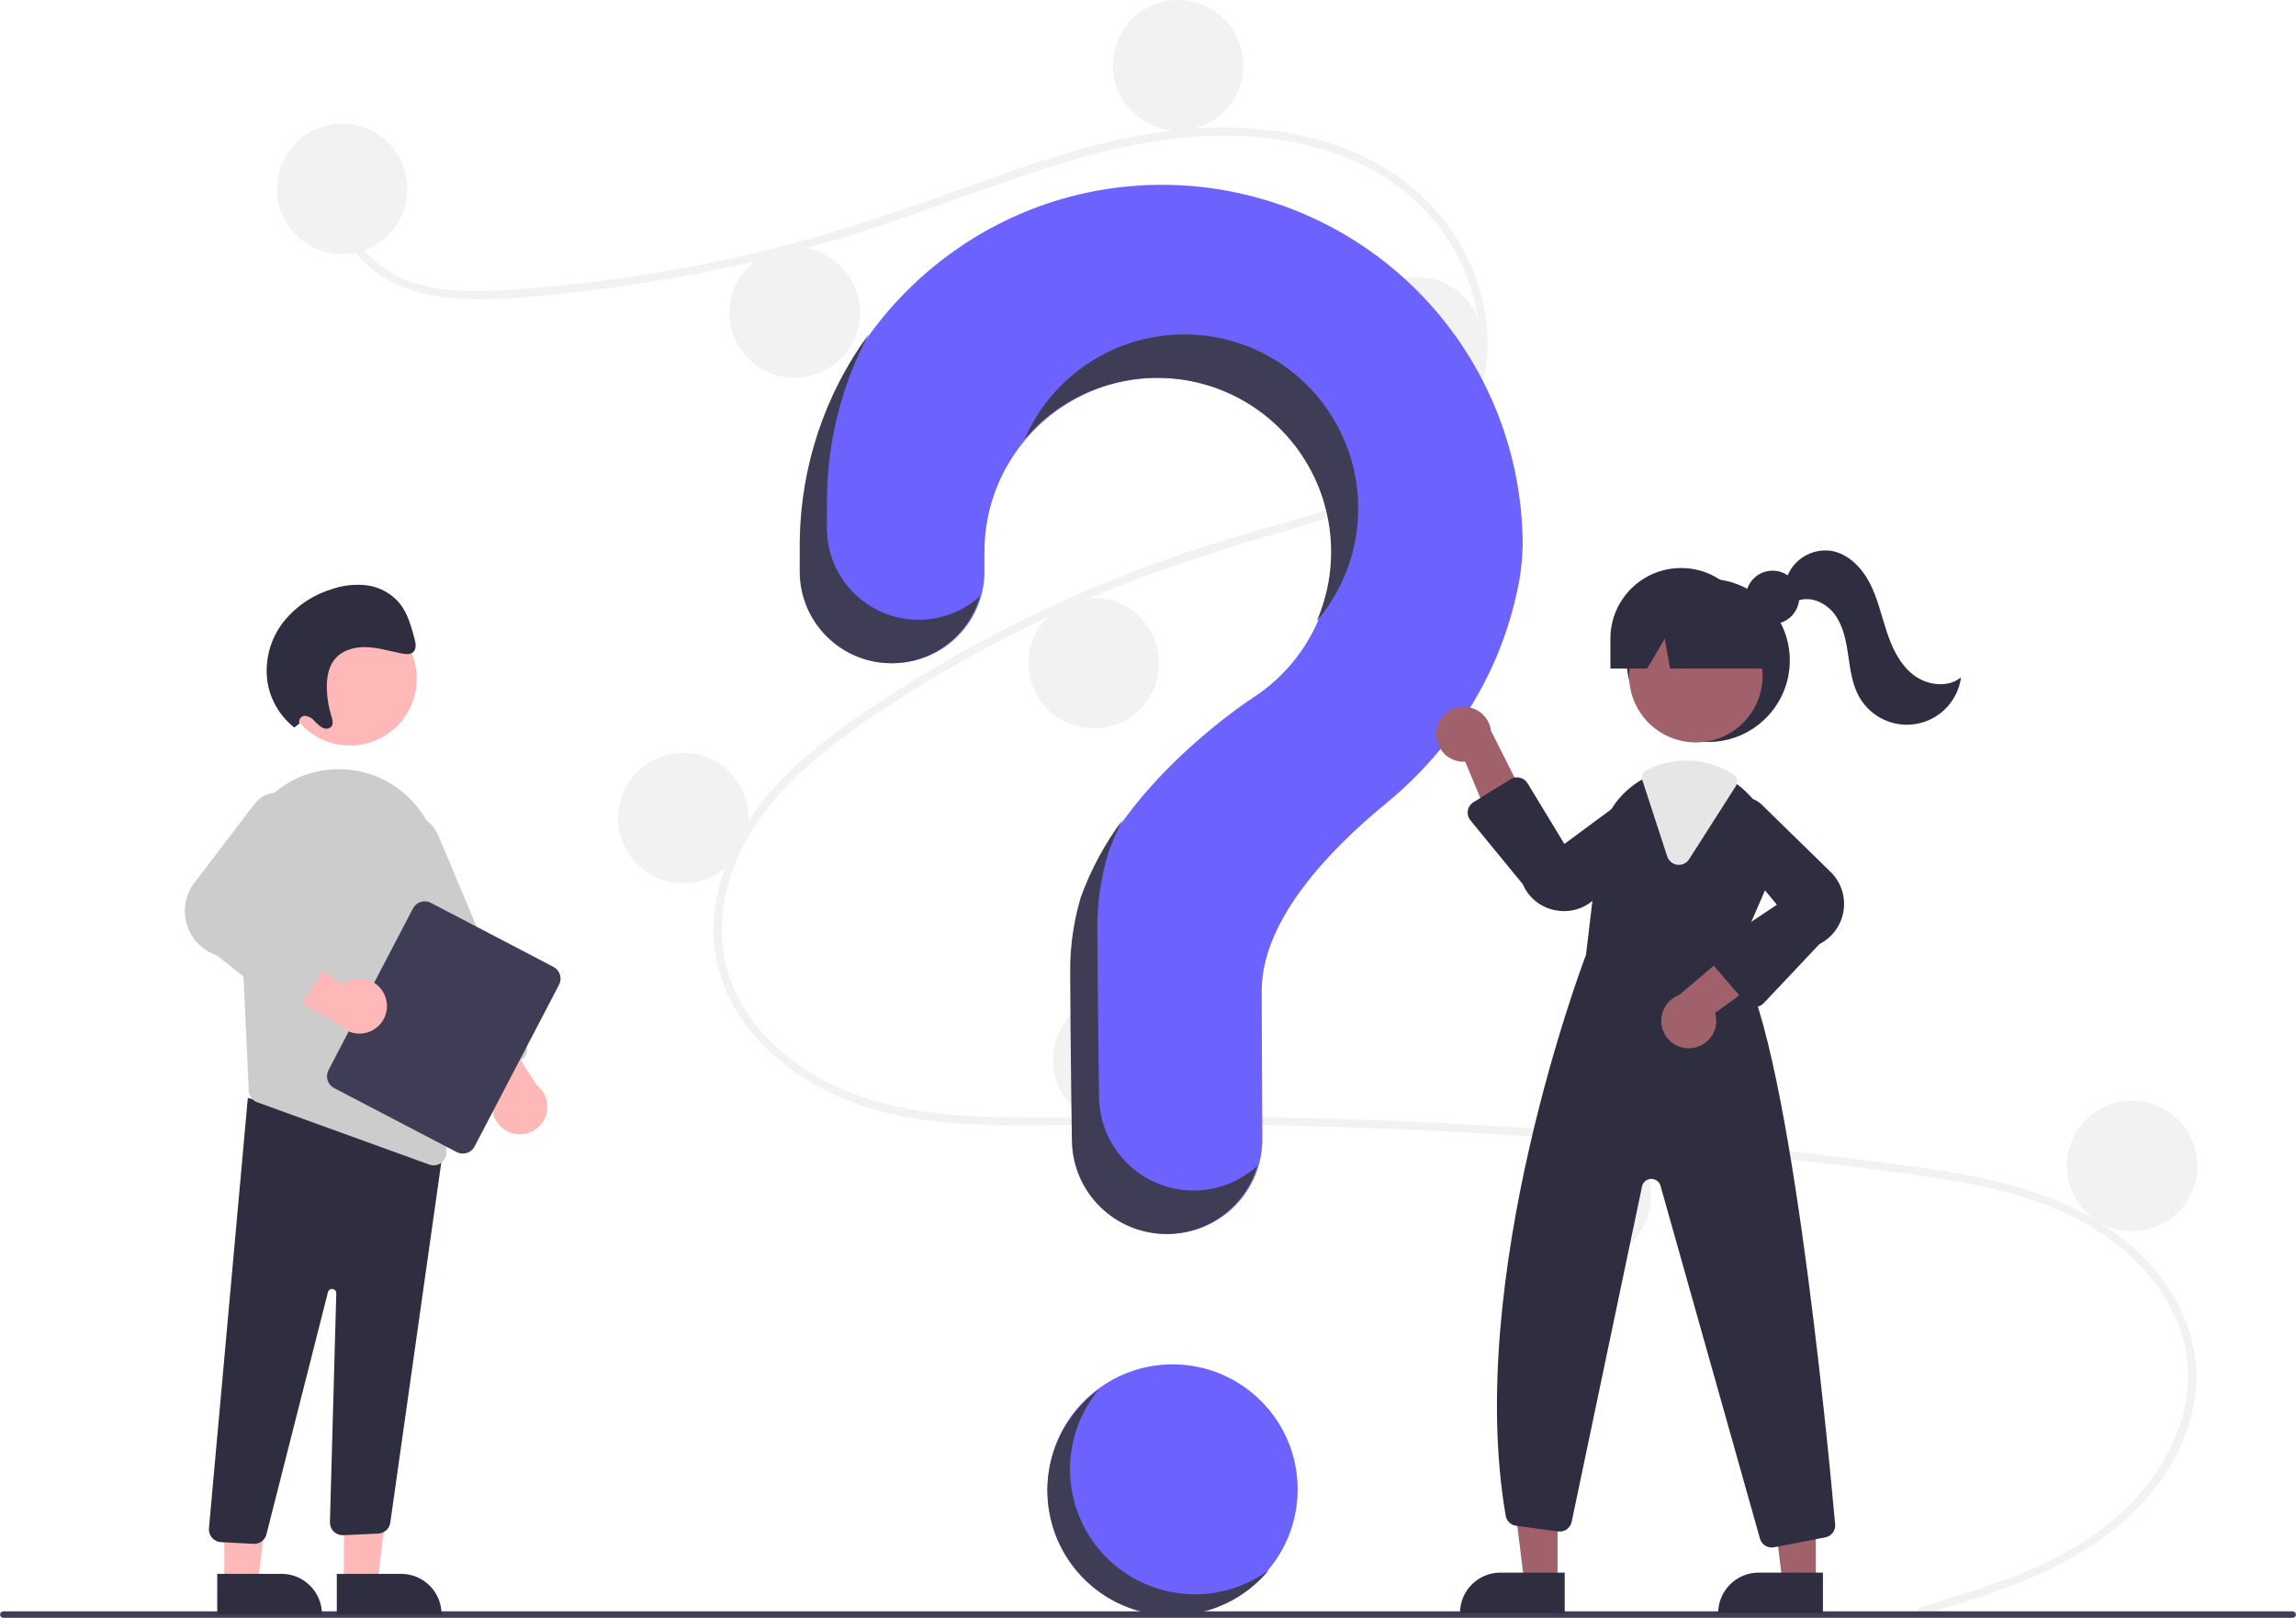
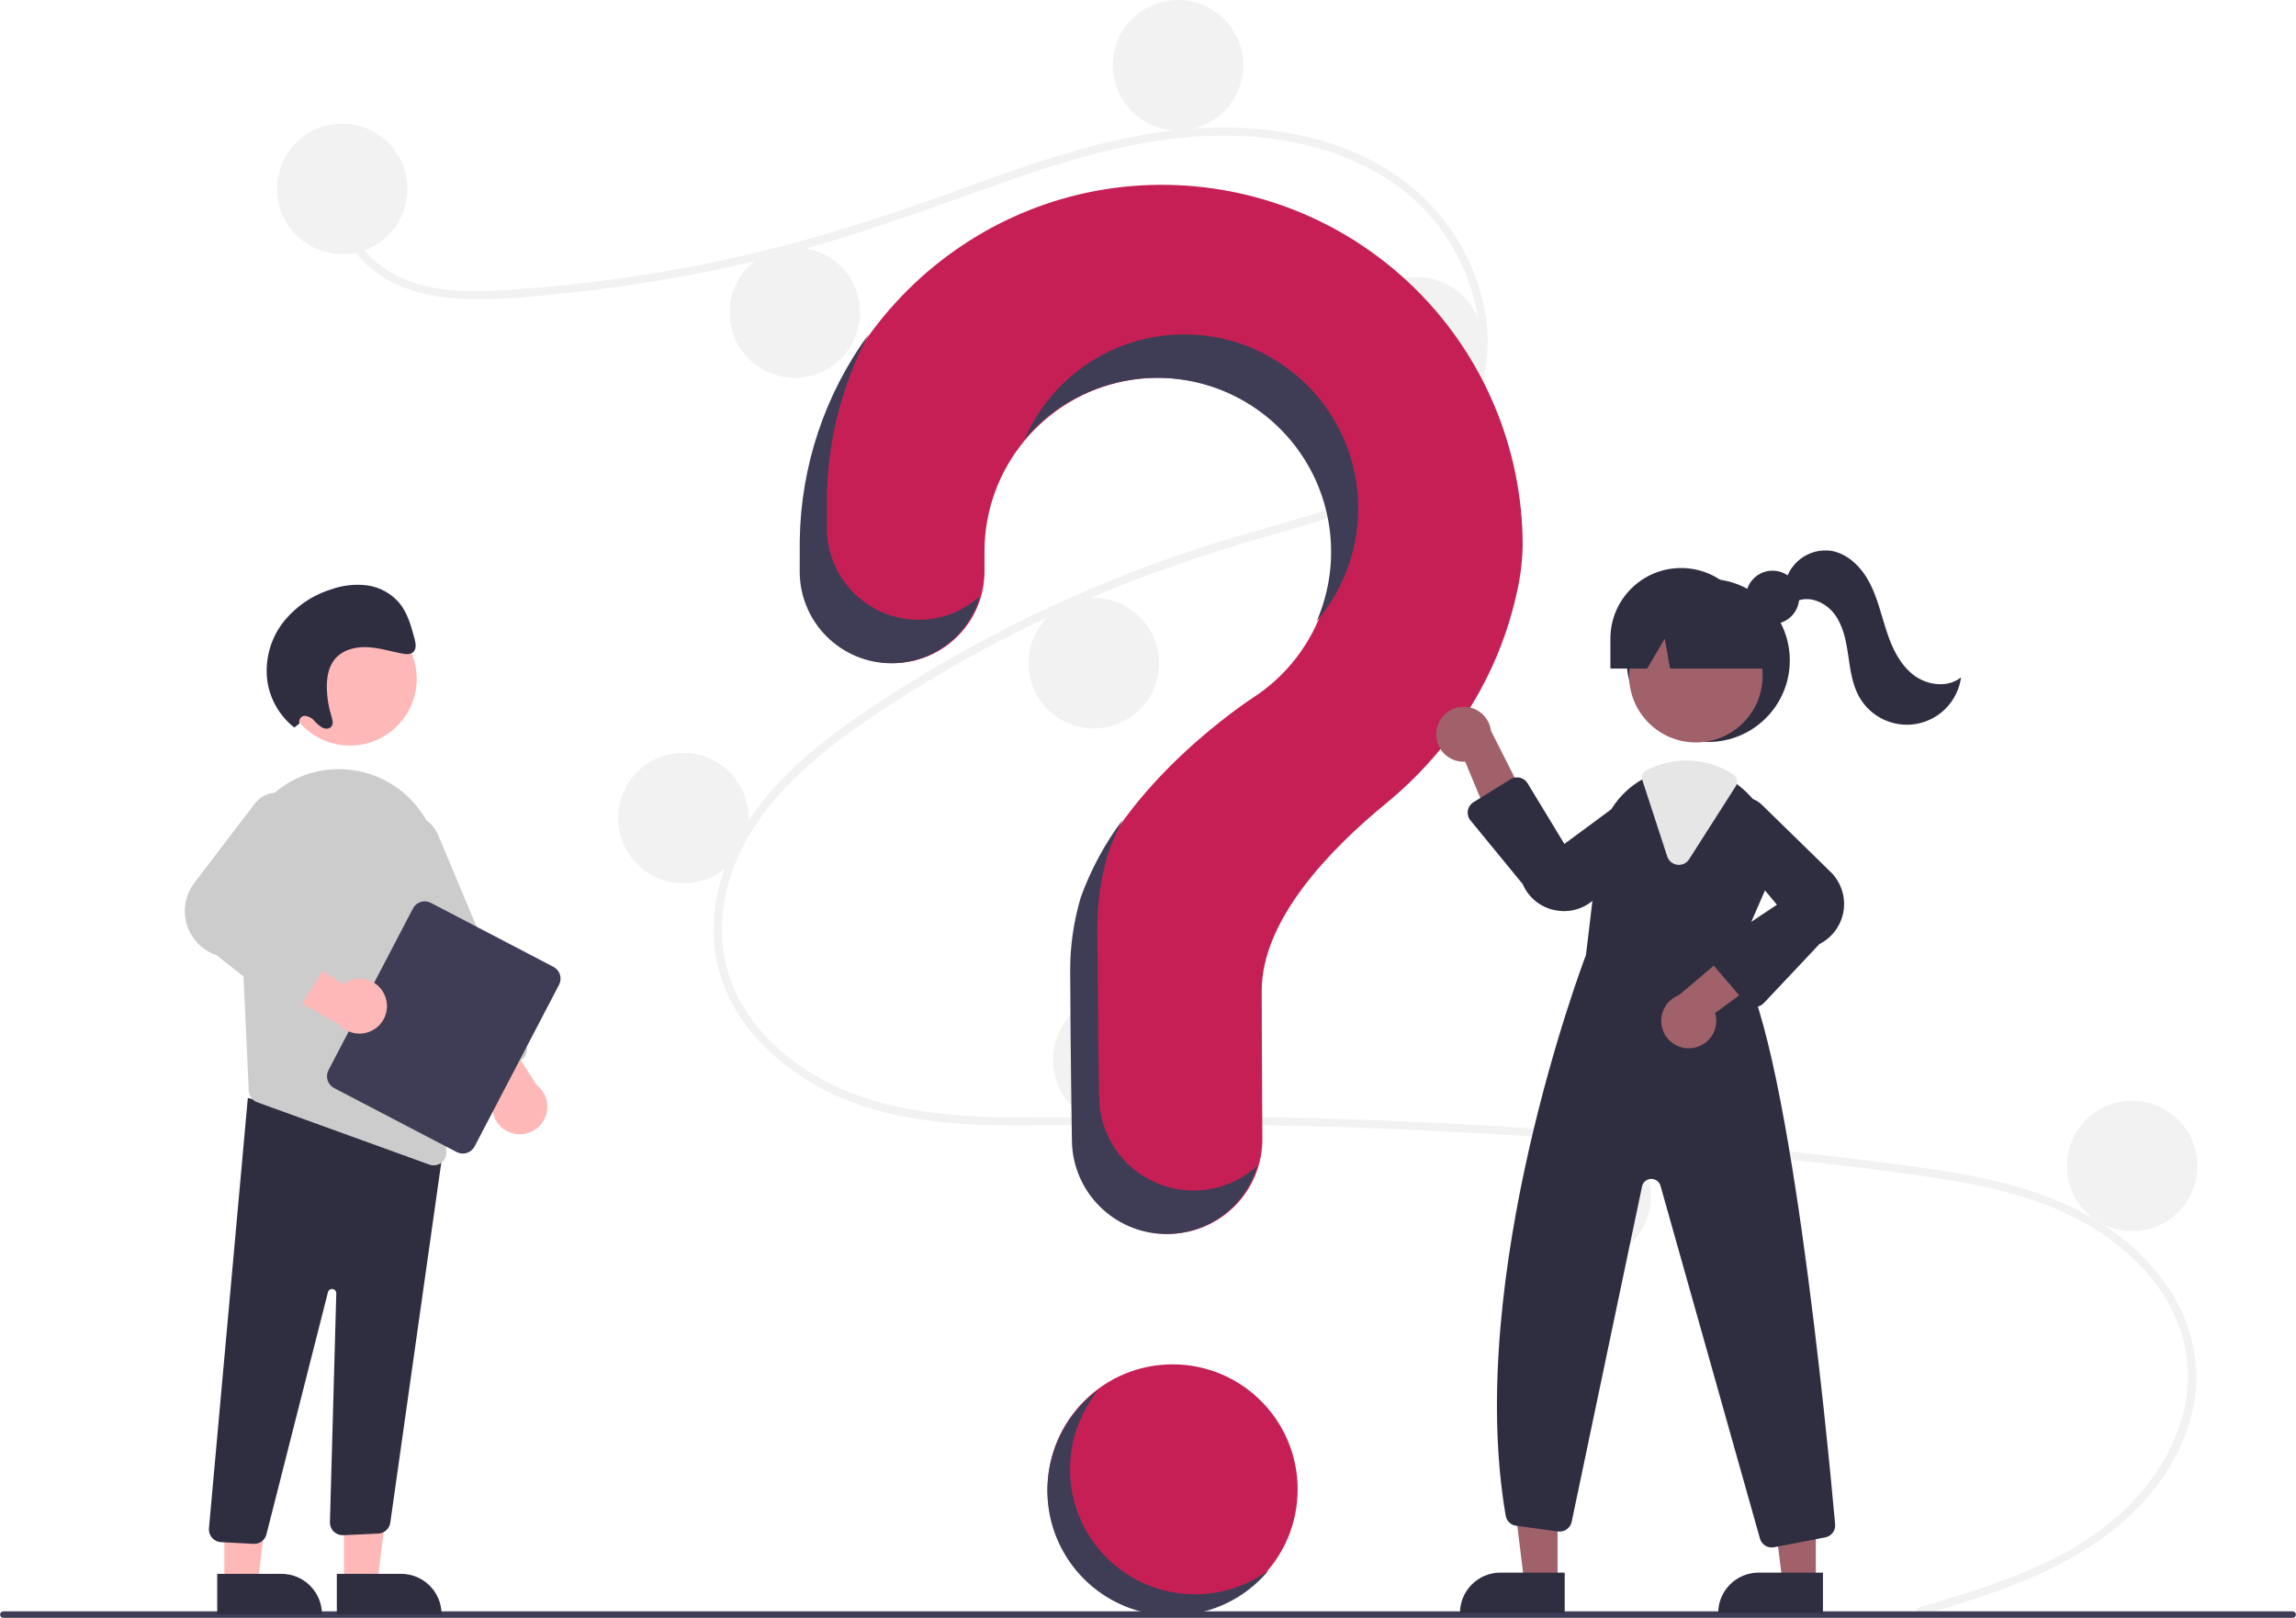
<svg xmlns="http://www.w3.org/2000/svg" id="ef672dd0-2e16-4c9d-8107-606b55e40777" data-name="Layer 1" width="844.675" height="595.262" viewBox="0 0 844.675 595.262">
-   <circle cx="431.393" cy="548" r="46" fill="#6c63ff" />
+   <circle cx="431.393" cy="548" r="46" fill="#c61f55" />
  <path d="M883.862,743.785c25.735-7.729,53.094-15.788,73.503-34.161,18.238-16.418,30.55-41.489,22.995-66.112-7.54-24.572-30.124-40.956-53.442-49.105-13.225-4.622-27.061-7.186-40.891-9.2-15.035-2.19-30.136-3.984-45.23-5.71q-91.677-10.486-184.044-12.811c-30.385-.765-60.764-.747-91.152-.306-27.139.394-55.722.384-80.899-11.151-19.578-8.97-37.348-25.289-42.803-46.734-6.297-24.755,5.318-49.964,21.98-67.892,8.783-9.45,19.047-17.404,29.636-24.717,11.487-7.934,23.375-15.306,35.521-22.188a494.634,494.634,0,0,1,74.767-34.468c12.746-4.634,25.68-8.633,38.728-12.321,11.017-3.115,22.068-6.234,32.716-10.477,20.583-8.204,40.161-22.1,45.395-44.881,4.96-21.591-3.403-45.031-18.065-61.071-16.963-18.557-42.539-26.692-67.06-28.008-27.528-1.478-54.422,5.412-80.297,14.156-27.597,9.326-54.599,20.049-82.778,27.603a556.958,556.958,0,0,1-85.196,15.837c-14.082,1.5-28.59,3.193-42.756,2.045-11.872-.962-23.684-4.454-32.434-12.88-7.503-7.225-11.972-17.154-10.435-27.632.279-1.903,3.17-1.094,2.893.798-1.87,12.755,6.8,24.509,17.484,30.529,12.348,6.958,27.374,6.968,41.122,6.172a537.825,537.825,0,0,0,88.515-12.796c28.593-6.531,56.164-15.866,83.704-25.839,26.156-9.472,52.897-18.716,80.84-20.767,24.246-1.78,49.752,1.752,70.874,14.423,18.564,11.136,32.215,29.707,36.565,51.018,4.25,20.825-1.636,41.785-17.4,56.317-16.321,15.046-38.701,21.479-59.557,27.404-26.452,7.514-52.337,16.298-77.392,27.703a485.824,485.824,0,0,0-72.8,40.928c-22.246,15.202-44.201,34.331-51.237,61.451-3.277,12.633-2.672,26.032,2.812,37.965,4.876,10.61,12.907,19.535,22.262,26.419,22.321,16.424,50.453,19.797,77.414,20.132,30.281.377,60.564-.645,90.855-.148q92.599,1.52,184.819,11.273,23.108,2.446,46.158,5.407c13.822,1.776,27.69,3.541,41.278,6.695,24.162,5.608,47.674,16.392,62.692,36.878a61.319,61.319,0,0,1,11.947,30.446c1.051,11.524-1.77,23.069-6.98,33.321-11.532,22.69-33.134,37.123-56.073,46.605-12.287,5.079-25.032,8.926-37.752,12.746-1.853.557-2.645-2.338-.798-2.893Z" transform="translate(-177.6623 -152.3692)" fill="#f2f2f2" />
  <circle cx="125.893" cy="69.5" r="24" fill="#f2f2f2" />
  <circle cx="292.393" cy="115" r="24" fill="#f2f2f2" />
  <circle cx="433.393" cy="24" r="24" fill="#f2f2f2" />
  <circle cx="521.393" cy="126" r="24" fill="#f2f2f2" />
  <circle cx="402.393" cy="244" r="24" fill="#f2f2f2" />
  <circle cx="251.393" cy="301" r="24" fill="#f2f2f2" />
  <circle cx="411.393" cy="390" r="24" fill="#f2f2f2" />
  <circle cx="583.393" cy="440" r="24" fill="#f2f2f2" />
  <circle cx="784.393" cy="429" r="24" fill="#f2f2f2" />
-   <path d="M604.128,220.373c-71.892.508-130.756,58.93-131.777,130.816-.009.664-.014,5.33-.013,11.434a33.748,33.748,0,0,0,33.744,33.746h0a33.769,33.769,0,0,0,33.761-33.798c-.003-4.152-.006-7.026-.006-7.202a64,64,0,1,1,98.52,53.879l.012.014s-48.028,30.92-62.671,73.335l.012.003a94.004,94.004,0,0,0-3.874,26.768c0,3.725.219,36.321.643,62.778a34.786,34.786,0,0,0,34.79,34.222h0a34.796,34.796,0,0,0,34.794-35.011c-.147-24.229-.227-52.442-.227-54.489,0-26.045,25.125-51.995,45.764-68.917,23.766-19.487,40.868-46.043,47.737-75.999a86.762,86.762,0,0,0,2.499-18.834A132.75,132.75,0,0,0,604.128,220.373Z" transform="translate(-177.6623 -152.3692)" fill="#6c63ff" />
+   <path d="M604.128,220.373c-71.892.508-130.756,58.93-131.777,130.816-.009.664-.014,5.33-.013,11.434a33.748,33.748,0,0,0,33.744,33.746h0a33.769,33.769,0,0,0,33.761-33.798c-.003-4.152-.006-7.026-.006-7.202a64,64,0,1,1,98.52,53.879l.012.014s-48.028,30.92-62.671,73.335l.012.003a94.004,94.004,0,0,0-3.874,26.768c0,3.725.219,36.321.643,62.778a34.786,34.786,0,0,0,34.79,34.222h0a34.796,34.796,0,0,0,34.794-35.011c-.147-24.229-.227-52.442-.227-54.489,0-26.045,25.125-51.995,45.764-68.917,23.766-19.487,40.868-46.043,47.737-75.999a86.762,86.762,0,0,0,2.499-18.834A132.75,132.75,0,0,0,604.128,220.373Z" transform="translate(-177.6623 -152.3692)" fill="#c61f55" />
  <path d="M1021.147,747.631H178.853a1.191,1.191,0,0,1,0-2.381h842.294a1.191,1.191,0,0,1,0,2.381Z" transform="translate(-177.6623 -152.3692)" fill="#3f3d56" />
  <circle cx="628.449" cy="242.996" r="30" fill="#2f2e41" />
  <polygon points="573.012 582.129 560.753 582.129 554.92 534.841 573.015 534.841 573.012 582.129" fill="#a0616a" />
  <path d="M551.996,578.626h23.644a0,0,0,0,1,0,0v14.887a0,0,0,0,1,0,0H537.109a0,0,0,0,1,0,0v0A14.887,14.887,0,0,1,551.996,578.626Z" fill="#2f2e41" />
  <polygon points="668.012 582.129 655.753 582.129 649.92 534.841 668.015 534.841 668.012 582.129" fill="#a0616a" />
  <path d="M646.996,578.626h23.644a0,0,0,0,1,0,0v14.887a0,0,0,0,1,0,0H632.109a0,0,0,0,1,0,0v0A14.887,14.887,0,0,1,646.996,578.626Z" fill="#2f2e41" />
  <circle cx="623.89" cy="248.61" r="24.561" fill="#a0616a" />
  <path d="M816.191,504.775l10.99-25.25a31.383,31.383,0,0,0-6.95-35.6,31.873,31.873,0,0,0-3.07-2.67,30.935,30.935,0,0,0-18.99-6.57,32.179,32.179,0,0,0-13.4,2.98c-.36.16-.71.33-1.07.5-.69.33-1.37.69-2.03,1.06a31.678,31.678,0,0,0-15.7,23.88l-4.85,40.64c-1.22,3.19-44.74,118.39-29.52,206.34a4.467,4.467,0,0,0,3.82,3.67l15.43,2.1a4.497,4.497,0,0,0,5.01-3.53l25.89-123.41a3.503,3.503,0,0,1,6.8-.23l36.58,129.78a4.471,4.471,0,0,0,4.31,3.28,5.122,5.122,0,0,0,.87-.08l18.85-3.63a4.471,4.471,0,0,0,3.63-4.81C850.021,682.335,835.301,527.605,816.191,504.775Z" transform="translate(-177.6623 -152.3692)" fill="#2f2e41" />
  <path d="M706.102,421.419A10.056,10.056,0,0,0,716.696,432.623l13.729,32.992,10.385-15.394-14.629-28.97a10.11,10.11,0,0,0-20.079.169Z" transform="translate(-177.6623 -152.3692)" fill="#a0616a" />
  <path d="M800.19,537.996a10.056,10.056,0,0,0,8.427-12.913l28.885-21.038-17.39-6.512-24.764,20.977a10.11,10.11,0,0,0,4.842,19.487Z" transform="translate(-177.6623 -152.3692)" fill="#a0616a" />
  <path d="M753.102,487.61a17.057,17.057,0,0,1-3.298-.325,16.305,16.305,0,0,1-11.948-9.616l-19.234-23.453a4.501,4.501,0,0,1,1.111-6.681l13.684-8.471a4.5,4.5,0,0,1,6.215,1.49l13.556,22.334L779.15,443.702A9.721,9.721,0,0,1,790.46,459.264l-25.912,23.637A16.253,16.253,0,0,1,753.102,487.61Z" transform="translate(-177.6623 -152.3692)" fill="#2f2e41" />
  <path d="M823.252,522.883c-.035,0-.071,0-.106-.001a4.508,4.508,0,0,1-3.311-1.57l-12.166-14.193a4.5,4.5,0,0,1,.92-6.673l22.781-15.188-20.638-24.812a9.721,9.721,0,0,1,14.887-12.183l25.084,24.513a16.525,16.525,0,0,1-3.675,26.94l-20.501,21.754A4.507,4.507,0,0,1,823.252,522.883Z" transform="translate(-177.6623 -152.3692)" fill="#2f2e41" />
  <path d="M795.307,470.584a4.632,4.632,0,0,1-.584-.037,4.461,4.461,0,0,1-3.71-3.069l-9.142-28.029a3.083,3.083,0,0,1,1.594-3.725l.297-.14c.269-.128.535-.254.807-.375a32.574,32.574,0,0,1,13.603-3.023,31.327,31.327,0,0,1,17.161,5.157,3.13,3.13,0,0,1,.901,4.294L799.084,468.504A4.455,4.455,0,0,1,795.307,470.584Z" transform="translate(-177.6623 -152.3692)" fill="#e6e6e6" />
  <circle cx="652.101" cy="219.786" r="9.817" fill="#2f2e41" />
  <path d="M796.111,361.365h0a26,26,0,0,0-26,26v11h13.529l6.471-11,1.941,11h41.059l-11-11A26,26,0,0,0,796.111,361.365Z" transform="translate(-177.6623 -152.3692)" fill="#2f2e41" />
  <path d="M834.809,365.431a15.15,15.15,0,0,1,16.481-10.396c6.256,1.046,11.202,6.075,14.149,11.691s4.308,11.903,6.289,17.928,4.791,12.084,9.793,15.984,12.677,4.958,17.59.946a20.118,20.118,0,0,1-37.477,7.181c-2.592-4.612-3.261-10.017-4.03-15.251s-1.767-10.65-4.862-14.94-8.888-7.093-13.804-5.139Z" transform="translate(-177.6623 -152.3692)" fill="#2f2e41" />
  <path d="M515.609,380.408h0a33.748,33.748,0,0,1-33.744-33.746c-0-6.104.004-10.771.013-11.434a131.507,131.507,0,0,1,15.359-59.909,131.803,131.803,0,0,0-25.359,75.909c-.009.664-.014,5.33-.013,11.434a33.748,33.748,0,0,0,33.744,33.746h0A33.773,33.773,0,0,0,538.097,371.817,33.622,33.622,0,0,1,515.609,380.408Z" transform="translate(-177.6623 -152.3692)" fill="#3f3d56" />
  <path d="M606.415,291.478a64.004,64.004,0,0,1,55.659,89.413,63.997,63.997,0,1,0-107.426-66.985A63.871,63.871,0,0,1,606.415,291.478Z" transform="translate(-177.6623 -152.3692)" fill="#3f3d56" />
  <path d="M616.797,590.408h0a34.787,34.787,0,0,1-34.79-34.222c-.423-26.456-.643-59.052-.643-62.778a94.004,94.004,0,0,1,3.874-26.768l-.012-.003a95.069,95.069,0,0,1,5.494-12.701,110.047,110.047,0,0,0-15.494,28.701l.012.003a94.004,94.004,0,0,0-3.874,26.768c0,3.725.219,36.321.643,62.778a34.787,34.787,0,0,0,34.79,34.222h0a34.803,34.803,0,0,0,33.402-25.048A34.66,34.66,0,0,1,616.797,590.408Z" transform="translate(-177.6623 -152.3692)" fill="#3f3d56" />
  <polygon points="126.541 582.585 138.8 582.584 144.633 535.296 126.538 535.297 126.541 582.585" fill="#ffb8b8" />
  <path d="M301.576,731.451H340.107a0,0,0,0,1,0,0v14.887a0,0,0,0,1,0,0H316.463A14.887,14.887,0,0,1,301.576,731.451v0A0,0,0,0,1,301.576,731.451Z" transform="translate(464.0541 1325.404) rotate(179.9974)" fill="#2f2e41" />
  <polygon points="82.541 582.585 94.8 582.584 100.633 535.296 82.538 535.297 82.541 582.585" fill="#ffb8b8" />
  <path d="M257.576,731.451H296.107a0,0,0,0,1,0,0v14.887a0,0,0,0,1,0,0H272.463A14.887,14.887,0,0,1,257.576,731.451v0A0,0,0,0,1,257.576,731.451Z" transform="translate(376.0541 1325.406) rotate(179.9974)" fill="#2f2e41" />
  <path d="M270.917,720.411l-11.975-.63a4.673,4.673,0,0,1-4.419-4.967l14.313-158.466,65.911,17.786,6.35-1.732L321.239,712.686a4.696,4.696,0,0,1-4.358,3.945l-12.909.601a4.674,4.674,0,0,1-4.931-4.796l2.339-84.196a1.558,1.558,0,0,0-3.083-.36L275.739,716.692a4.646,4.646,0,0,1-4.569,3.725C271.086,720.418,271.002,720.416,270.917,720.411Z" transform="translate(-177.6623 -152.3692)" fill="#2f2e41" />
  <circle cx="128.742" cy="249.759" r="24.561" fill="#ffb8b8" />
  <path d="M265.512,474.287l2.701,58.267.976,21.199a4.642,4.642,0,0,0,3.074,4.175l63.336,22.943a4.477,4.477,0,0,0,1.6.28,4.644,4.644,0,0,0,4.664-4.788L339.266,471.597A36.93,36.93,0,0,0,308.522,435.92c-.613-.093-1.236-.187-1.859-.27a36.249,36.249,0,0,0-29.165,9.441,37.236,37.236,0,0,0-11.986,29.196Z" transform="translate(-177.6623 -152.3692)" fill="#ccc" />
  <path d="M365.855,569.245a10.064,10.064,0,0,1-5.369-15.227l-21.478-28.56,18.534-1.147,17.554,27.297a10.111,10.111,0,0,1-9.242,17.637Z" transform="translate(-177.6623 -152.3692)" fill="#ffb8b8" />
  <path d="M350.753,548.85a4.644,4.644,0,0,1-2.541-2.518L315.854,469.237a12.463,12.463,0,1,1,22.984-9.647l32.358,77.095a4.679,4.679,0,0,1-2.5,6.118l-14.365,6.029a4.642,4.642,0,0,1-3.577.017Z" transform="translate(-177.6623 -152.3692)" fill="#ccc" />
  <path d="M298.508,546.131,329.587,486.622a4.878,4.878,0,0,1,6.575-2.063l45.112,23.56a4.878,4.878,0,0,1,2.063,6.575l-31.079,59.509a4.878,4.878,0,0,1-6.575,2.063L300.571,552.706A4.878,4.878,0,0,1,298.508,546.131Z" transform="translate(-177.6623 -152.3692)" fill="#3f3d56" />
  <path d="M319.351,518.943a10.064,10.064,0,0,0-15.517-4.46l-29.778-19.754-.051,18.57L302.29,529.21a10.111,10.111,0,0,0,17.06-10.267Z" transform="translate(-177.6623 -152.3692)" fill="#ffb8b8" />
  <path d="M281.701,523.119l-24.337-19.278a17.163,17.163,0,0,1-7.823-27.135l22.097-28.96a10.096,10.096,0,0,1,17.13,10.284l-17.484,28.6,25.694,12.187a4.674,4.674,0,0,1,1.948,6.72l-10.372,16.414a4.682,4.682,0,0,1-3.167,2.111c-.026.004-.051.008-.077.012A4.696,4.696,0,0,1,281.701,523.119Z" transform="translate(-177.6623 -152.3692)" fill="#ccc" />
  <path d="M287.845,418.574a2.135,2.135,0,0,1,1.856-2.819,4.93,4.93,0,0,1,3.476,1.715,13.833,13.833,0,0,0,3.071,2.637c1.188.599,2.8.514,3.477-.628.636-1.072.2-2.508-.185-3.753a36.907,36.907,0,0,1-1.63-9.77c-.111-3.7.411-7.562,2.46-10.448,2.644-3.725,7.371-5.139,11.845-5.036s8.875,1.484,13.307,2.357c1.53.301,3.328.456,4.352-.73,1.088-1.261.688-3.301.226-5.004-1.201-4.417-2.475-8.985-5.265-12.552a18.898,18.898,0,0,0-12.061-6.79,28.938,28.938,0,0,0-13.462,1.528,36.096,36.096,0,0,0-17.683,12.319,29.236,29.236,0,0,0-5.578,21.6,26.667,26.667,0,0,0,9.886,16.855Z" transform="translate(-177.6623 -152.3692)" fill="#2f2e41" />
  <path d="M598.92,735.149a45.994,45.994,0,0,1-17.07-71.489,45.997,45.997,0,1,0,62.569,66.464A45.969,45.969,0,0,1,598.92,735.149Z" transform="translate(-177.6623 -152.3692)" fill="#3f3d56" />
</svg>
